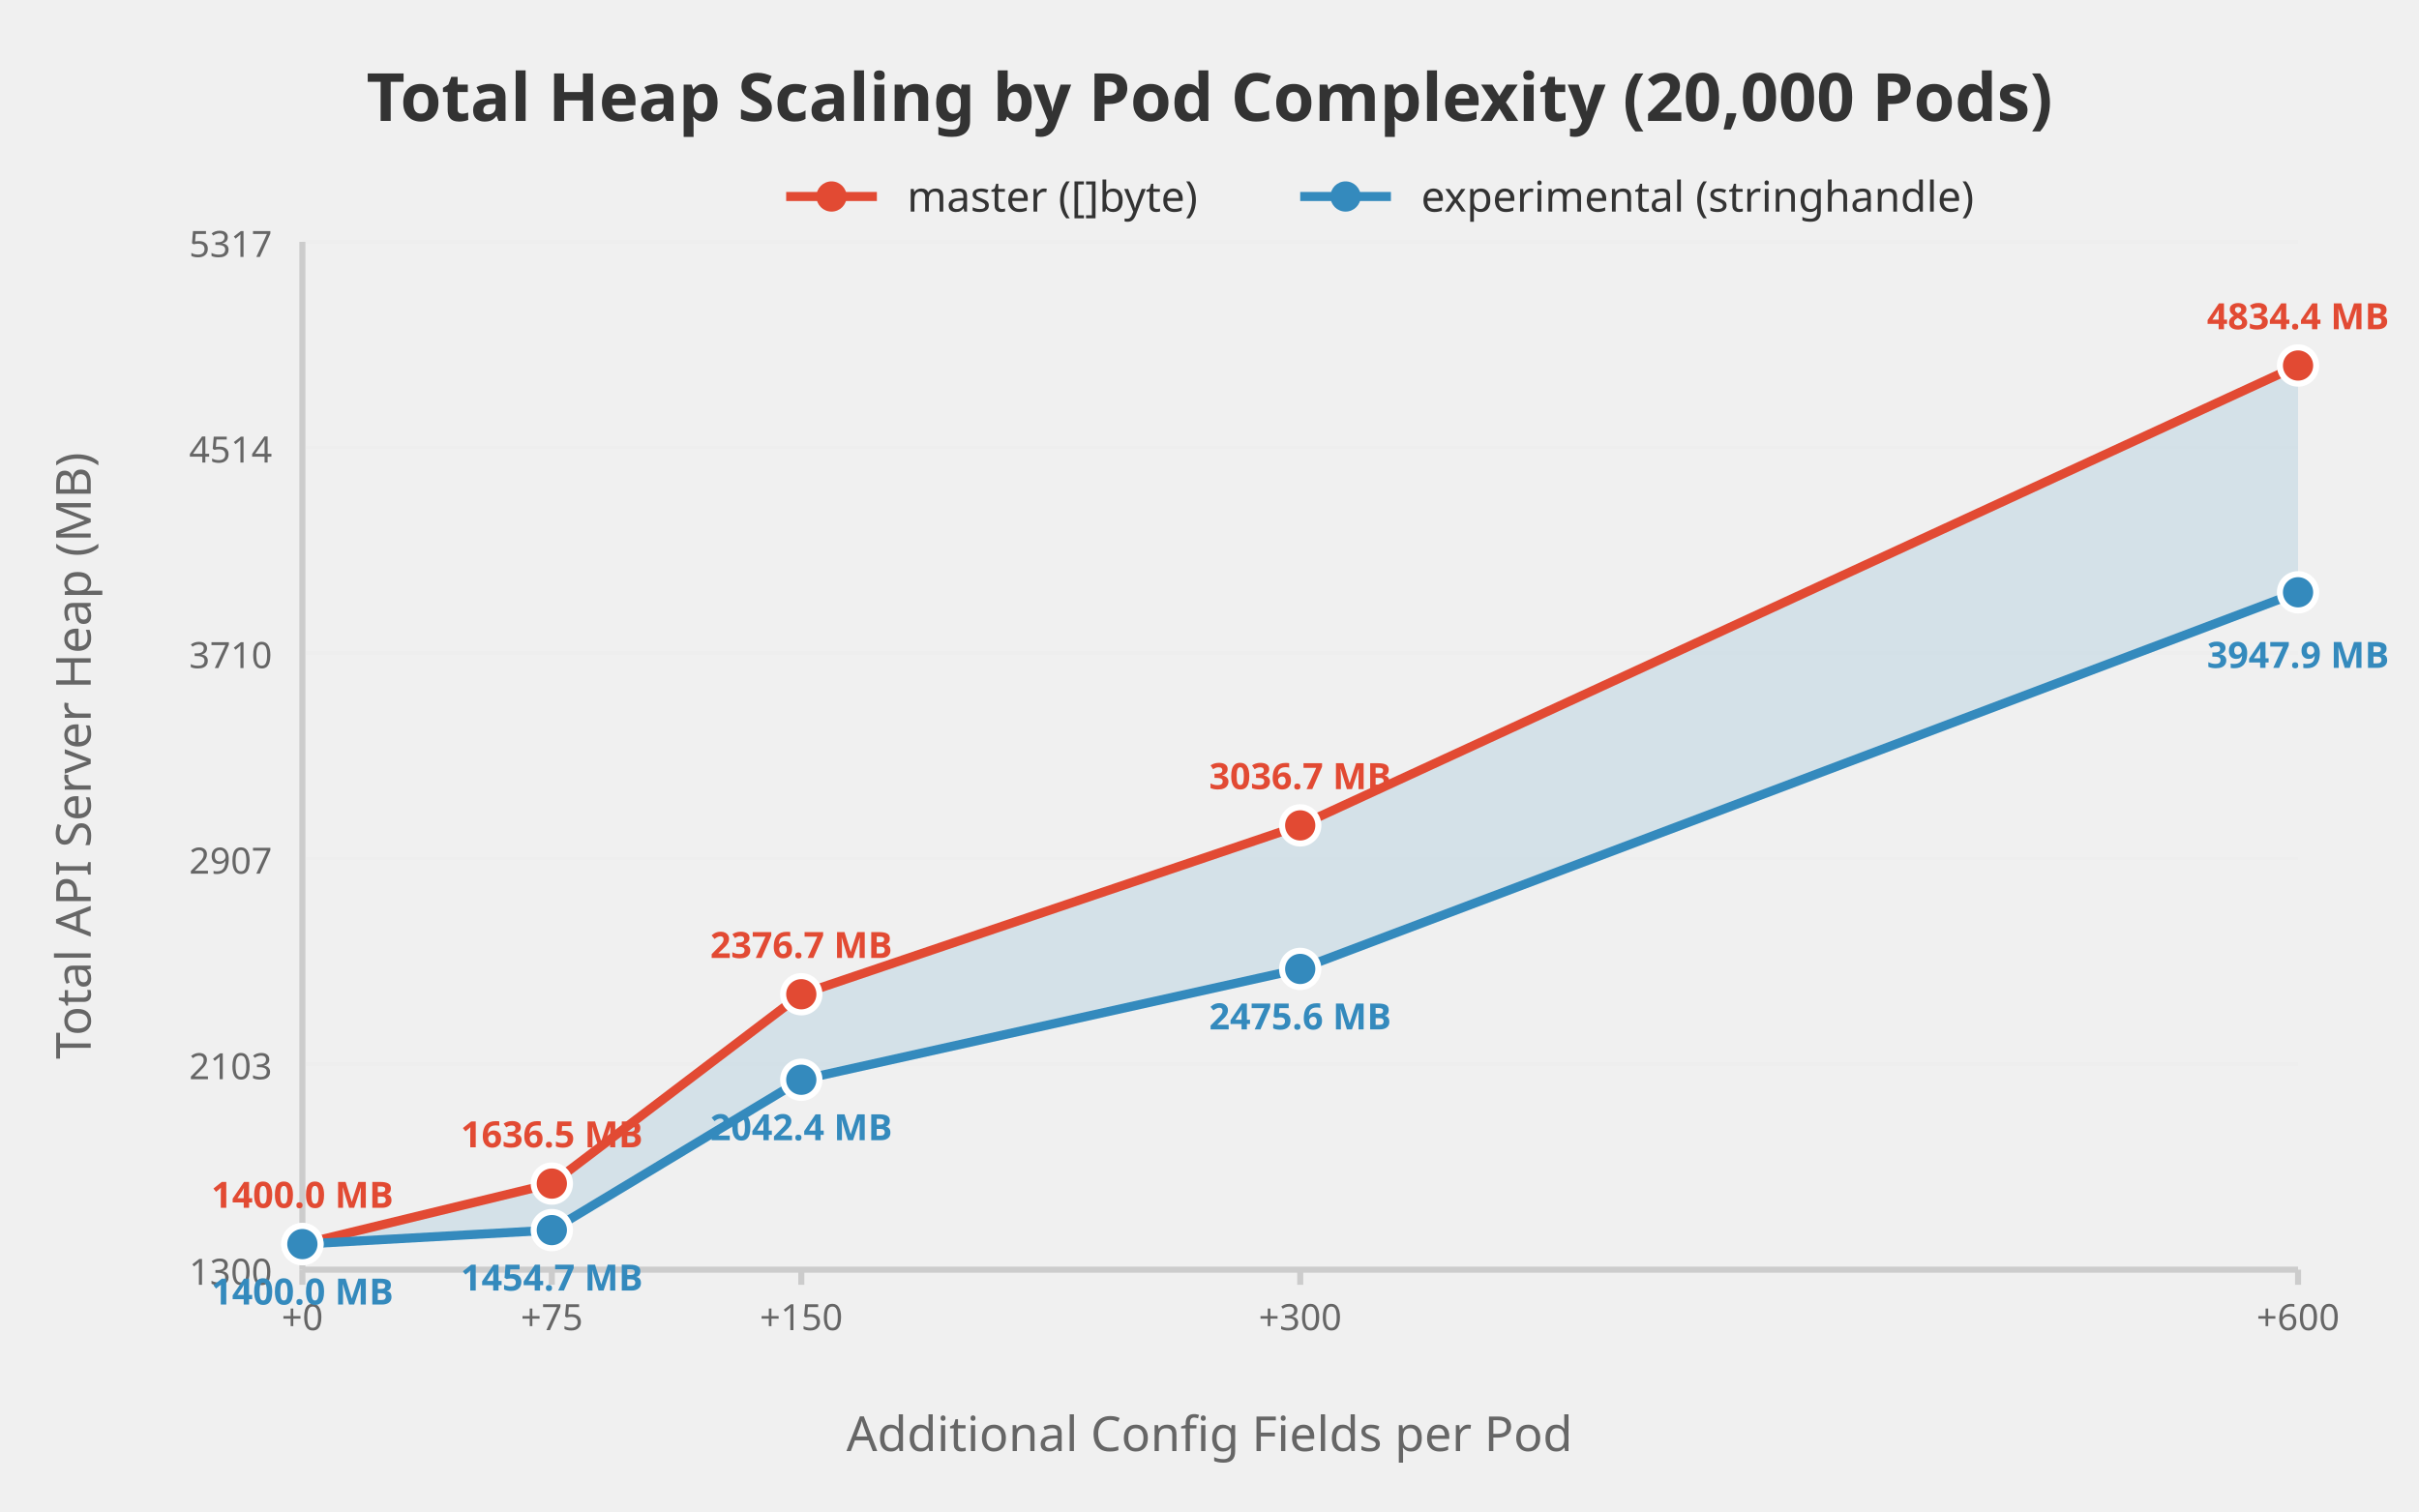
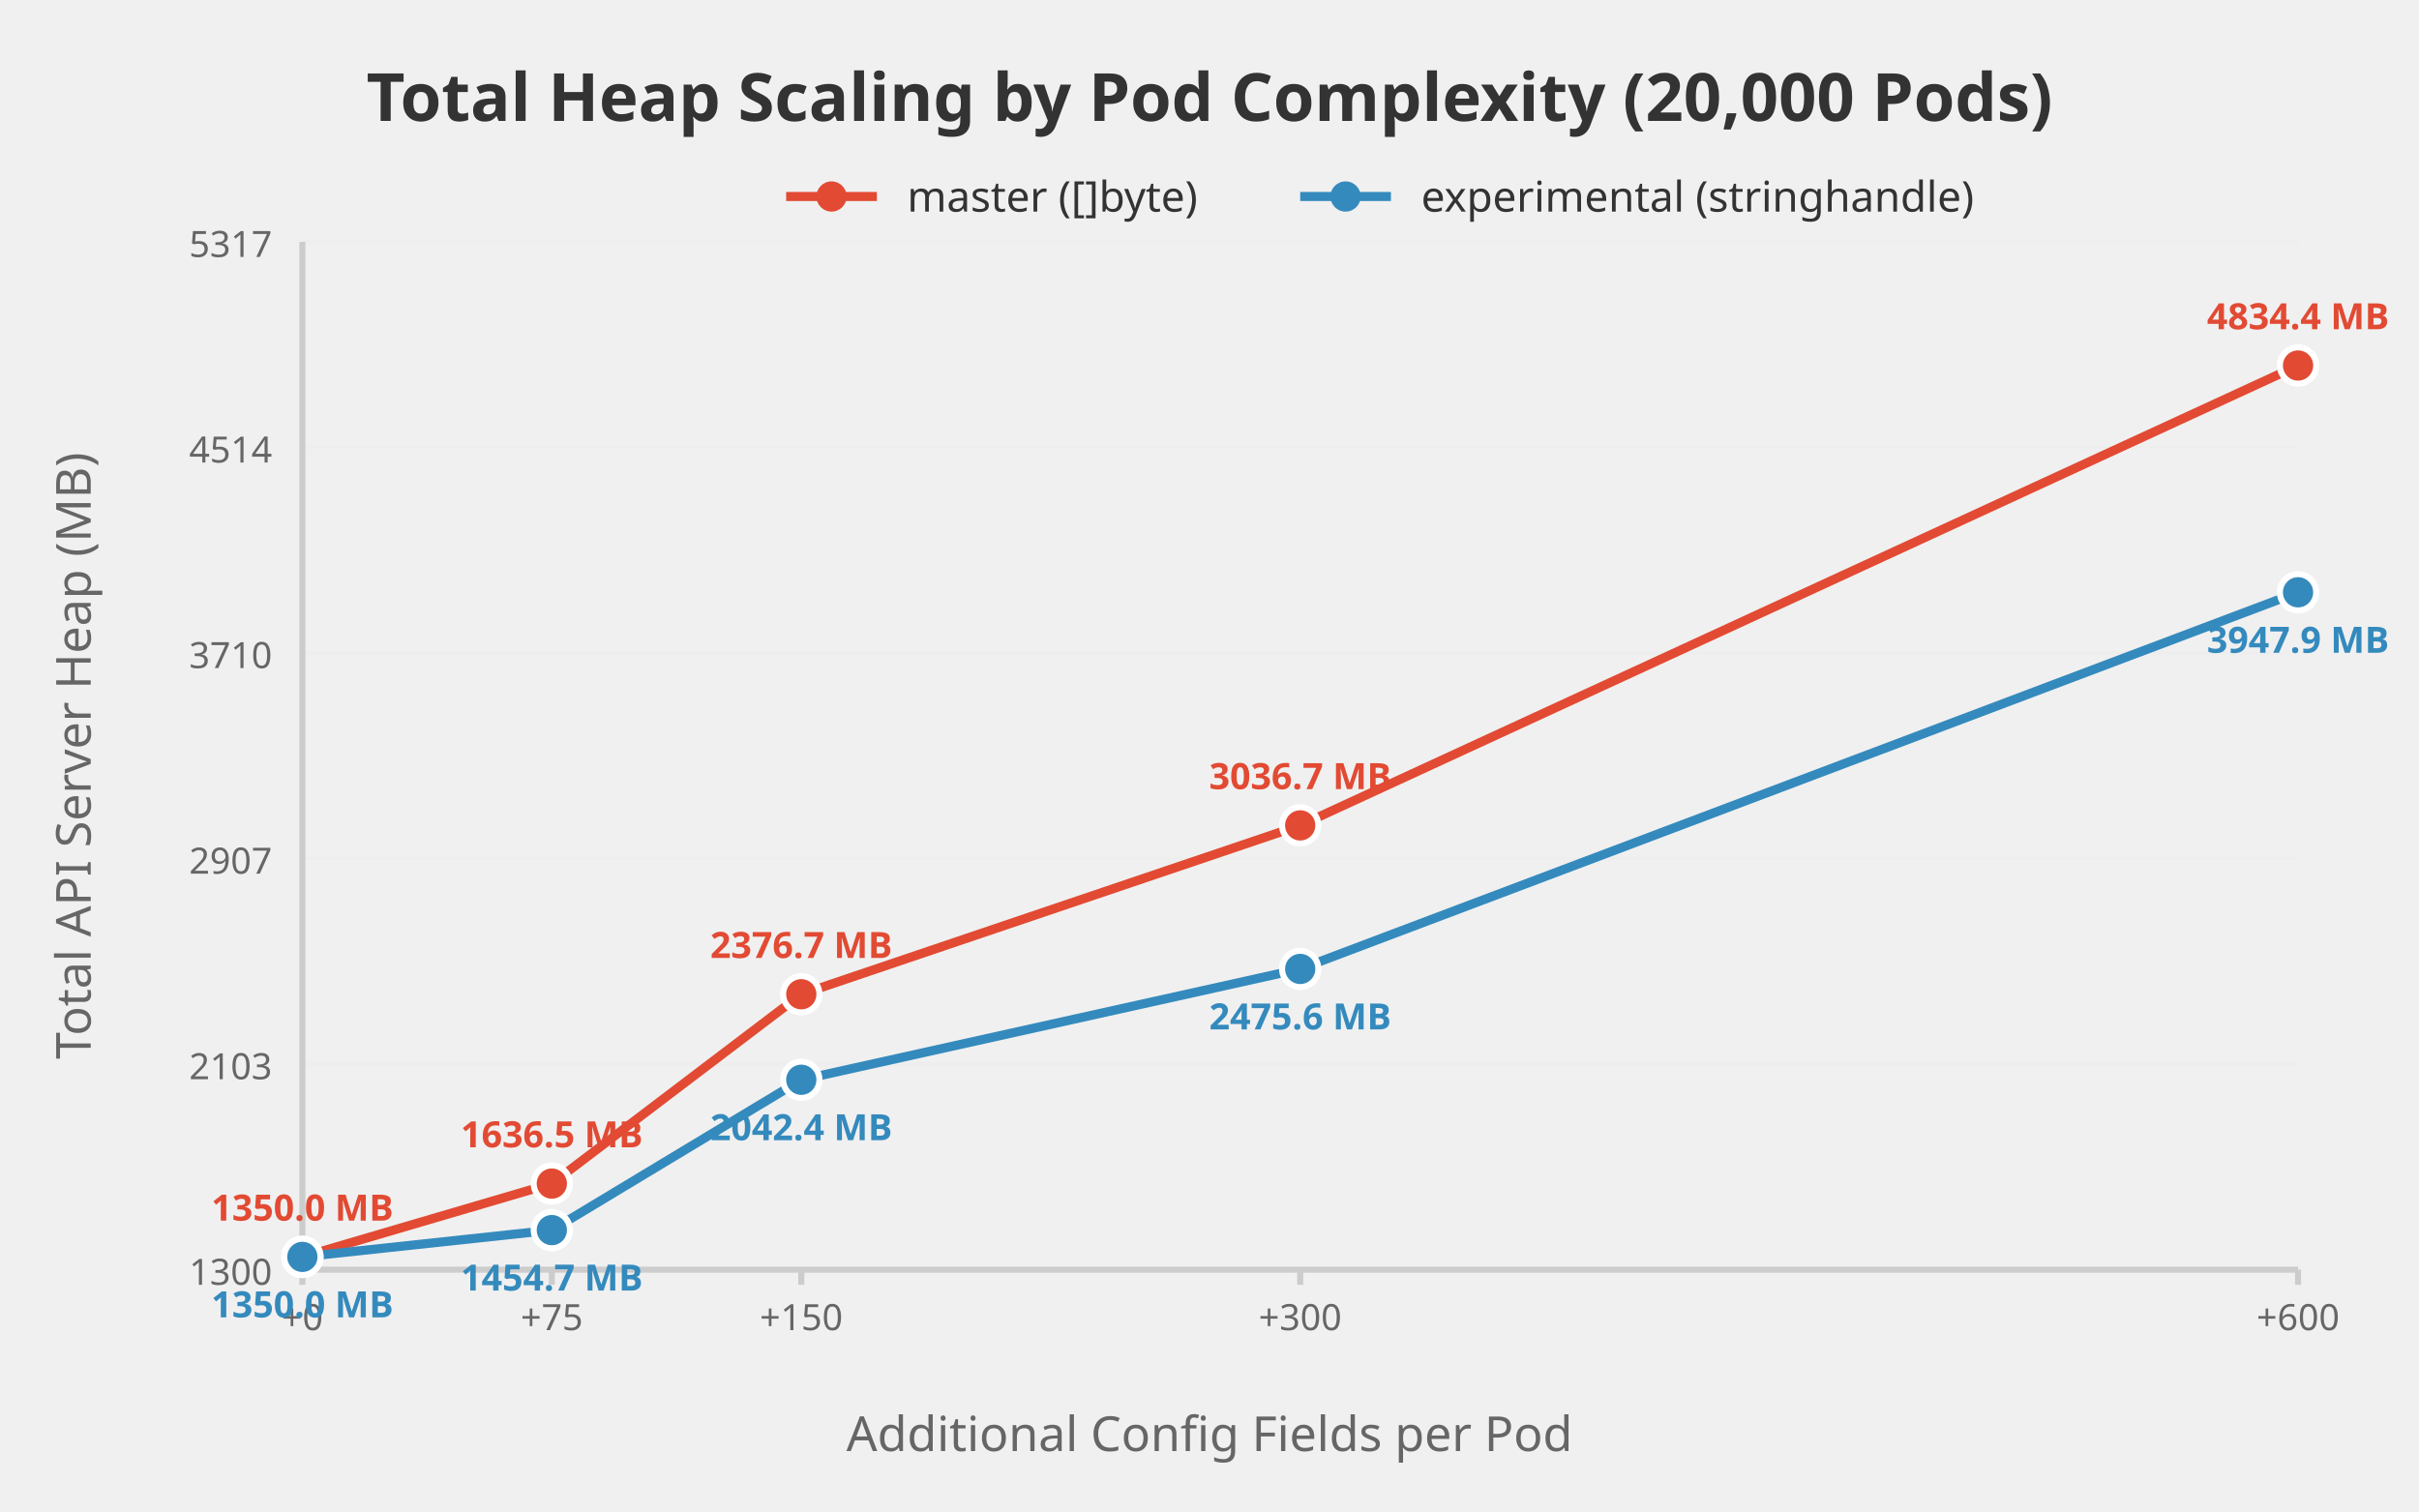
<svg xmlns="http://www.w3.org/2000/svg" viewBox="0 0 800 500" style="background-color: white; font-family: sans-serif;">
  <text x="400.0" y="40" text-anchor="middle" font-size="22" font-weight="bold" fill="#333">Total Heap Scaling by Pod Complexity (20,000 Pods)</text>
  <text x="-250.0" y="30" transform="rotate(-90)" text-anchor="middle" font-size="16" fill="#666">Total API Server Heap (MB)</text>
  <text x="400.0" y="480" text-anchor="middle" font-size="16" fill="#666">Additional Config Fields per Pod</text>
  <line x1="260.0" y1="65" x2="290.0" y2="65" stroke="#E24A33" stroke-width="3" />
  <circle cx="275.0" cy="65" r="5" fill="#E24A33" />
  <text x="300.0" y="70" font-size="14" fill="#333">master ([]byte)</text>
  <line x1="430.0" y1="65" x2="460.0" y2="65" stroke="#348ABD" stroke-width="3" />
  <circle cx="445.0" cy="65" r="5" fill="#348ABD" />
  <text x="470.0" y="70" font-size="14" fill="#333">experimental (stringhandle)</text>
  <line x1="100" y1="420.0" x2="760" y2="420.0" stroke="#eee" stroke-width="1" />
  <text x="90" y="425.0" text-anchor="end" font-size="12" fill="#666">1300</text>
  <line x1="100" y1="352.0" x2="760" y2="352.0" stroke="#eee" stroke-width="1" />
  <text x="90" y="357.0" text-anchor="end" font-size="12" fill="#666">2103</text>
  <line x1="100" y1="284.0" x2="760" y2="284.0" stroke="#eee" stroke-width="1" />
  <text x="90" y="289.0" text-anchor="end" font-size="12" fill="#666">2907</text>
  <line x1="100" y1="216.0" x2="760" y2="216.0" stroke="#eee" stroke-width="1" />
  <text x="90" y="221.0" text-anchor="end" font-size="12" fill="#666">3710</text>
  <line x1="100" y1="148.0" x2="760" y2="148.0" stroke="#eee" stroke-width="1" />
  <text x="90" y="153.0" text-anchor="end" font-size="12" fill="#666">4514</text>
  <line x1="100" y1="80.0" x2="760" y2="80.0" stroke="#eee" stroke-width="1" />
  <text x="90" y="85.0" text-anchor="end" font-size="12" fill="#666">5317</text>
  <line x1="100.0" y1="420" x2="100.0" y2="425" stroke="#ccc" stroke-width="2" />
  <text x="100.0" y="440" text-anchor="middle" font-size="12" fill="#666">+0</text>
  <line x1="182.5" y1="420" x2="182.5" y2="425" stroke="#ccc" stroke-width="2" />
  <text x="182.5" y="440" text-anchor="middle" font-size="12" fill="#666">+75</text>
  <line x1="265.0" y1="420" x2="265.0" y2="425" stroke="#ccc" stroke-width="2" />
  <text x="265.0" y="440" text-anchor="middle" font-size="12" fill="#666">+150</text>
  <line x1="430.0" y1="420" x2="430.0" y2="425" stroke="#ccc" stroke-width="2" />
  <text x="430.0" y="440" text-anchor="middle" font-size="12" fill="#666">+300</text>
  <line x1="760.0" y1="420" x2="760.0" y2="425" stroke="#ccc" stroke-width="2" />
  <text x="760.0" y="440" text-anchor="middle" font-size="12" fill="#666">+600</text>
  <line x1="100" y1="420" x2="760" y2="420" stroke="#ccc" stroke-width="2" />
  <line x1="100" y1="80" x2="100" y2="420" stroke="#ccc" stroke-width="2" />
-   <path d="M 100.0 411.538 L 182.5 391.523 L 265.0 328.889 L 430.0 273.032 L 760.0 120.91 L 760.0 195.926 L 430.0 320.518 L 265.0 357.177 L 182.5 406.91 L 100.0 411.538 Z" fill="#348ABD" opacity="0.15" />
-   <path d="M 100.0 411.538 L 182.5 391.523 L 265.0 328.889 L 430.0 273.032 L 760.0 120.91 " fill="none" stroke="#E24A33" stroke-width="3" />
-   <path d="M 100.0 411.538 L 182.5 406.91 L 265.0 357.177 L 430.0 320.518 L 760.0 195.926 " fill="none" stroke="#348ABD" stroke-width="3" />
-   <circle cx="100.0" cy="411.538" r="6" fill="#E24A33" stroke="white" stroke-width="2" />
-   <text x="100.0" y="399.538" text-anchor="middle" font-size="12" font-weight="bold" fill="#E24A33">1400.0 MB</text>
+   <path d="M 100.0 415.769 L 182.5 391.523 L 265.0 328.889 L 430.0 273.032 L 760.0 120.91 " fill="none" stroke="#E24A33" stroke-width="3" />
+   <path d="M 100.0 415.769 L 182.5 406.91 L 265.0 357.177 L 430.0 320.518 L 760.0 195.926 " fill="none" stroke="#348ABD" stroke-width="3" />
+   <circle cx="100.0" cy="415.769" r="6" fill="#E24A33" stroke="white" stroke-width="2" />
+   <text x="100.0" y="403.769" text-anchor="middle" font-size="12" font-weight="bold" fill="#E24A33">1350.0 MB</text>
  <circle cx="182.5" cy="391.523" r="6" fill="#E24A33" stroke="white" stroke-width="2" />
  <text x="182.5" y="379.523" text-anchor="middle" font-size="12" font-weight="bold" fill="#E24A33">1636.5 MB</text>
  <circle cx="265.0" cy="328.889" r="6" fill="#E24A33" stroke="white" stroke-width="2" />
  <text x="265.0" y="316.889" text-anchor="middle" font-size="12" font-weight="bold" fill="#E24A33">2376.7 MB</text>
  <circle cx="430.0" cy="273.032" r="6" fill="#E24A33" stroke="white" stroke-width="2" />
  <text x="430.0" y="261.032" text-anchor="middle" font-size="12" font-weight="bold" fill="#E24A33">3036.7 MB</text>
  <circle cx="760.0" cy="120.91" r="6" fill="#E24A33" stroke="white" stroke-width="2" />
  <text x="760.0" y="108.91" text-anchor="middle" font-size="12" font-weight="bold" fill="#E24A33">4834.4 MB</text>
-   <circle cx="100.0" cy="411.538" r="6" fill="#348ABD" stroke="white" stroke-width="2" />
-   <text x="100.0" y="431.538" text-anchor="middle" font-size="12" font-weight="bold" fill="#348ABD">1400.0 MB</text>
+   <circle cx="100.0" cy="415.769" r="6" fill="#348ABD" stroke="white" stroke-width="2" />
+   <text x="100.0" y="435.769" text-anchor="middle" font-size="12" font-weight="bold" fill="#348ABD">1350.0 MB</text>
  <circle cx="182.5" cy="406.91" r="6" fill="#348ABD" stroke="white" stroke-width="2" />
  <text x="182.5" y="426.91" text-anchor="middle" font-size="12" font-weight="bold" fill="#348ABD">1454.7 MB</text>
  <circle cx="265.0" cy="357.177" r="6" fill="#348ABD" stroke="white" stroke-width="2" />
  <text x="265.0" y="377.177" text-anchor="middle" font-size="12" font-weight="bold" fill="#348ABD">2042.4 MB</text>
  <circle cx="430.0" cy="320.518" r="6" fill="#348ABD" stroke="white" stroke-width="2" />
  <text x="430.0" y="340.518" text-anchor="middle" font-size="12" font-weight="bold" fill="#348ABD">2475.6 MB</text>
  <circle cx="760.0" cy="195.926" r="6" fill="#348ABD" stroke="white" stroke-width="2" />
-   <text x="760.0" y="220.926" text-anchor="middle" font-size="12" font-weight="bold" fill="#348ABD">3947.9 MB</text>
+   <text x="760.0" y="215.926" text-anchor="middle" font-size="12" font-weight="bold" fill="#348ABD">3947.9 MB</text>
</svg>
